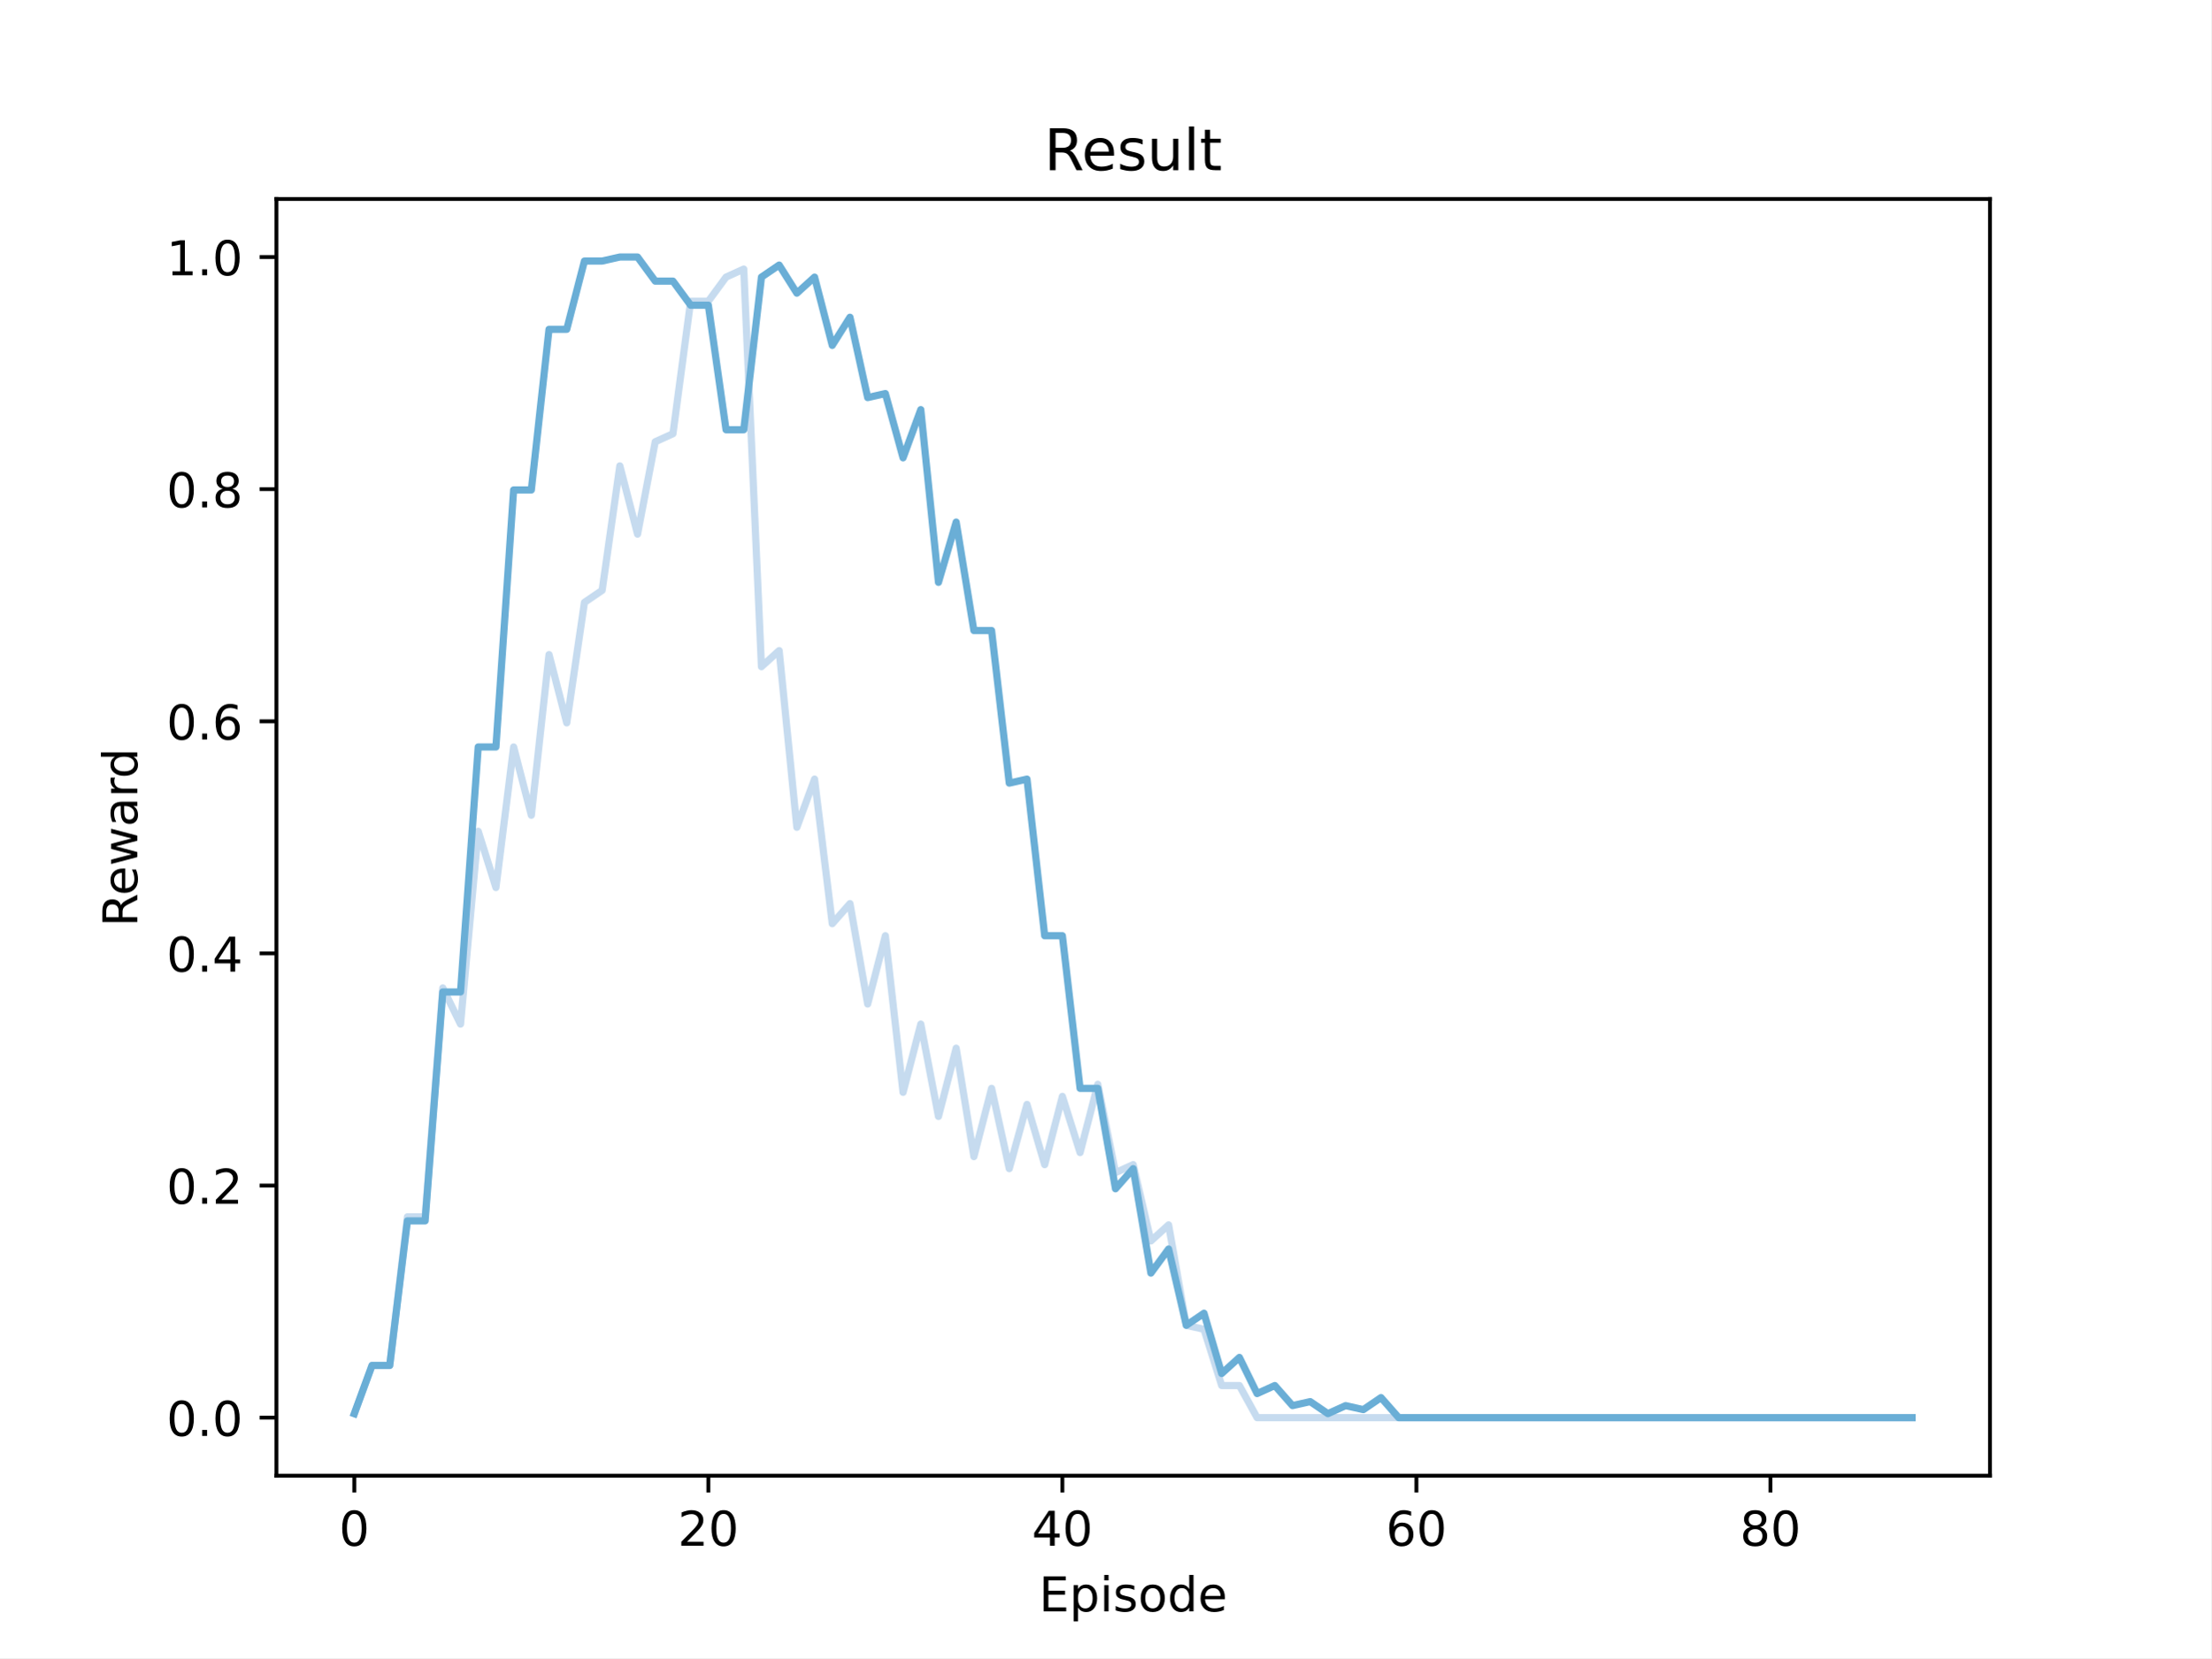
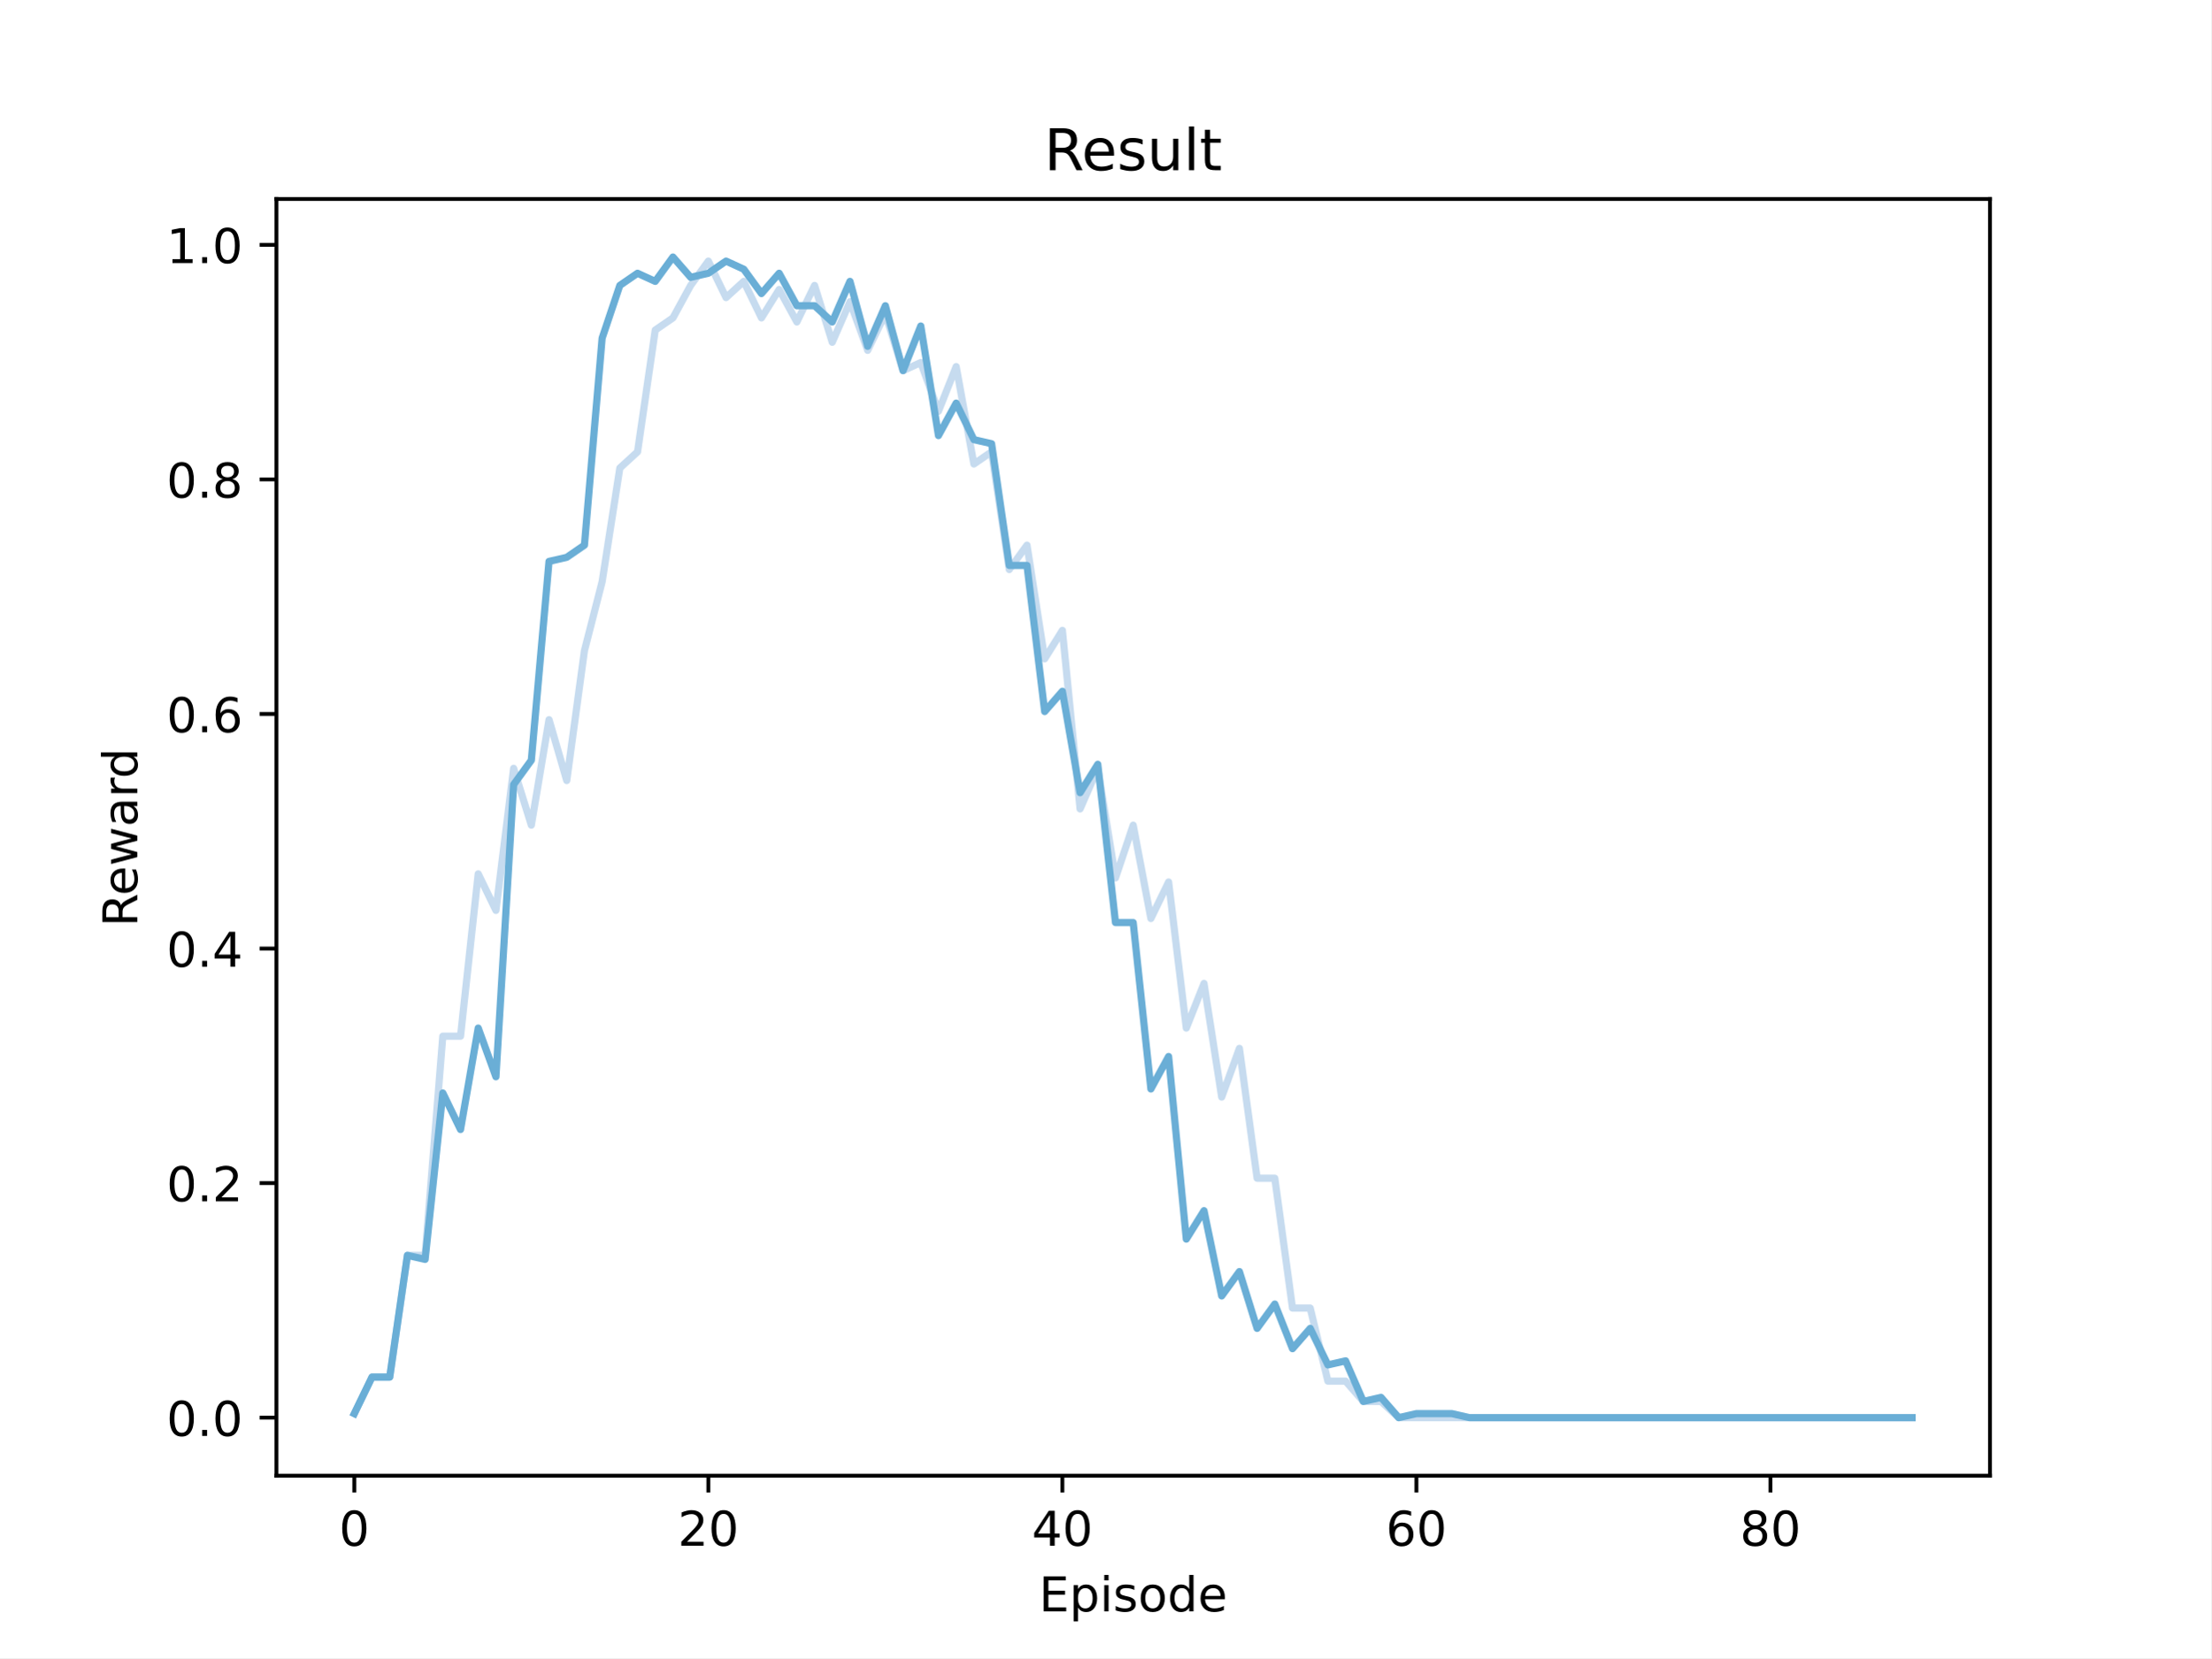
<svg xmlns="http://www.w3.org/2000/svg" xmlns:xlink="http://www.w3.org/1999/xlink" width="460.8pt" height="345.6pt" viewBox="0 0 460.8 345.6" version="1.1">
  <defs>
    <style type="text/css">*{stroke-linejoin: round; stroke-linecap: butt}</style>
  </defs>
  <g id="figure_1">
    <g id="patch_1">
      <path d="M 0 345.6  L 460.8 345.6  L 460.8 0  L 0 0  z " style="fill: #ffffff" />
    </g>
    <g id="axes_1">
      <g id="patch_2">
        <path d="M 57.6 307.584  L 414.72 307.584  L 414.72 41.472  L 57.6 41.472  z " style="fill: #ffffff" />
      </g>
      <g id="matplotlib.axis_1">
        <g id="xtick_1">
          <g id="line2d_1">
            <defs>
-               <path id="m99097ecc3f" d="M 0 0  L 0 3.5  " style="stroke: #000000; stroke-width: 0.8" />
-             </defs>
-             <g>
-               <use xlink:href="#m99097ecc3f" x="73.833" y="307.584" style="stroke: #000000; stroke-width: 0.8" />
+               <path id="m328d1aa0ed" d="M 0 0  L 0 3.5  " style="stroke: #000000; stroke-width: 0.8" />
+             </defs>
+             <g>
+               <use xlink:href="#m328d1aa0ed" x="73.833" y="307.584" style="stroke: #000000; stroke-width: 0.8" />
            </g>
          </g>
          <g id="text_1">
            <g transform="translate(70.65148 322.1824) scale(0.1 -0.1)">
              <defs>
                <path id="DejaVuSans-30" d="M 2034 4250  Q 1547 4250 1301 3770  Q 1056 3291 1056 2328  Q 1056 1369 1301 889  Q 1547 409 2034 409  Q 2525 409 2770 889  Q 3016 1369 3016 2328  Q 3016 3291 2770 3770  Q 2525 4250 2034 4250  z M 2034 4750  Q 2819 4750 3233 4129  Q 3647 3509 3647 2328  Q 3647 1150 3233 529  Q 2819 -91 2034 -91  Q 1250 -91 836 529  Q 422 1150 422 2328  Q 422 3509 836 4129  Q 1250 4750 2034 4750  z " transform="scale(0.015625)" />
              </defs>
              <use xlink:href="#DejaVuSans-30" />
            </g>
          </g>
        </g>
        <g id="xtick_2">
          <g id="line2d_2">
            <g>
-               <use xlink:href="#m99097ecc3f" x="147.618" y="307.584" style="stroke: #000000; stroke-width: 0.8" />
+               <use xlink:href="#m328d1aa0ed" x="147.618" y="307.584" style="stroke: #000000; stroke-width: 0.8" />
            </g>
          </g>
          <g id="text_2">
            <g transform="translate(141.2554 322.1824) scale(0.1 -0.1)">
              <defs>
                <path id="DejaVuSans-32" d="M 1228 531  L 3431 531  L 3431 0  L 469 0  L 469 531  Q 828 903 1448 1529  Q 2069 2156 2228 2338  Q 2531 2678 2651 2914  Q 2772 3150 2772 3378  Q 2772 3750 2511 3984  Q 2250 4219 1831 4219  Q 1534 4219 1204 4116  Q 875 4013 500 3803  L 500 4441  Q 881 4594 1212 4672  Q 1544 4750 1819 4750  Q 2544 4750 2975 4387  Q 3406 4025 3406 3419  Q 3406 3131 3298 2873  Q 3191 2616 2906 2266  Q 2828 2175 2409 1742  Q 1991 1309 1228 531  z " transform="scale(0.015625)" />
              </defs>
              <use xlink:href="#DejaVuSans-32" />
              <use xlink:href="#DejaVuSans-30" x="63.623" />
            </g>
          </g>
        </g>
        <g id="xtick_3">
          <g id="line2d_3">
            <g>
-               <use xlink:href="#m99097ecc3f" x="221.403" y="307.584" style="stroke: #000000; stroke-width: 0.8" />
+               <use xlink:href="#m328d1aa0ed" x="221.403" y="307.584" style="stroke: #000000; stroke-width: 0.8" />
            </g>
          </g>
          <g id="text_3">
            <g transform="translate(215.0405 322.1824) scale(0.1 -0.1)">
              <defs>
                <path id="DejaVuSans-34" d="M 2419 4116  L 825 1625  L 2419 1625  L 2419 4116  z M 2253 4666  L 3047 4666  L 3047 1625  L 3713 1625  L 3713 1100  L 3047 1100  L 3047 0  L 2419 0  L 2419 1100  L 313 1100  L 313 1709  L 2253 4666  z " transform="scale(0.015625)" />
              </defs>
              <use xlink:href="#DejaVuSans-34" />
              <use xlink:href="#DejaVuSans-30" x="63.623" />
            </g>
          </g>
        </g>
        <g id="xtick_4">
          <g id="line2d_4">
            <g>
-               <use xlink:href="#m99097ecc3f" x="295.188" y="307.584" style="stroke: #000000; stroke-width: 0.8" />
+               <use xlink:href="#m328d1aa0ed" x="295.188" y="307.584" style="stroke: #000000; stroke-width: 0.8" />
            </g>
          </g>
          <g id="text_4">
            <g transform="translate(288.8256 322.1824) scale(0.1 -0.1)">
              <defs>
                <path id="DejaVuSans-36" d="M 2113 2584  Q 1688 2584 1439 2293  Q 1191 2003 1191 1497  Q 1191 994 1439 701  Q 1688 409 2113 409  Q 2538 409 2786 701  Q 3034 994 3034 1497  Q 3034 2003 2786 2293  Q 2538 2584 2113 2584  z M 3366 4563  L 3366 3988  Q 3128 4100 2886 4159  Q 2644 4219 2406 4219  Q 1781 4219 1451 3797  Q 1122 3375 1075 2522  Q 1259 2794 1537 2939  Q 1816 3084 2150 3084  Q 2853 3084 3261 2657  Q 3669 2231 3669 1497  Q 3669 778 3244 343  Q 2819 -91 2113 -91  Q 1303 -91 875 529  Q 447 1150 447 2328  Q 447 3434 972 4092  Q 1497 4750 2381 4750  Q 2619 4750 2861 4703  Q 3103 4656 3366 4563  z " transform="scale(0.015625)" />
              </defs>
              <use xlink:href="#DejaVuSans-36" />
              <use xlink:href="#DejaVuSans-30" x="63.623" />
            </g>
          </g>
        </g>
        <g id="xtick_5">
          <g id="line2d_5">
            <g>
-               <use xlink:href="#m99097ecc3f" x="368.973" y="307.584" style="stroke: #000000; stroke-width: 0.8" />
+               <use xlink:href="#m328d1aa0ed" x="368.973" y="307.584" style="stroke: #000000; stroke-width: 0.8" />
            </g>
          </g>
          <g id="text_5">
            <g transform="translate(362.6107 322.1824) scale(0.1 -0.1)">
              <defs>
                <path id="DejaVuSans-38" d="M 2034 2216  Q 1584 2216 1326 1975  Q 1069 1734 1069 1313  Q 1069 891 1326 650  Q 1584 409 2034 409  Q 2484 409 2743 651  Q 3003 894 3003 1313  Q 3003 1734 2745 1975  Q 2488 2216 2034 2216  z M 1403 2484  Q 997 2584 770 2862  Q 544 3141 544 3541  Q 544 4100 942 4425  Q 1341 4750 2034 4750  Q 2731 4750 3128 4425  Q 3525 4100 3525 3541  Q 3525 3141 3298 2862  Q 3072 2584 2669 2484  Q 3125 2378 3379 2068  Q 3634 1759 3634 1313  Q 3634 634 3220 271  Q 2806 -91 2034 -91  Q 1263 -91 848 271  Q 434 634 434 1313  Q 434 1759 690 2068  Q 947 2378 1403 2484  z M 1172 3481  Q 1172 3119 1398 2916  Q 1625 2713 2034 2713  Q 2441 2713 2670 2916  Q 2900 3119 2900 3481  Q 2900 3844 2670 4047  Q 2441 4250 2034 4250  Q 1625 4250 1398 4047  Q 1172 3844 1172 3481  z " transform="scale(0.015625)" />
              </defs>
              <use xlink:href="#DejaVuSans-38" />
              <use xlink:href="#DejaVuSans-30" x="63.623" />
            </g>
          </g>
        </g>
        <g id="text_6">
          <g transform="translate(216.5225 335.8606) scale(0.1 -0.1)">
            <defs>
              <path id="DejaVuSans-45" d="M 628 4666  L 3578 4666  L 3578 4134  L 1259 4134  L 1259 2753  L 3481 2753  L 3481 2222  L 1259 2222  L 1259 531  L 3634 531  L 3634 0  L 628 0  L 628 4666  z " transform="scale(0.015625)" />
              <path id="DejaVuSans-70" d="M 1159 525  L 1159 -1331  L 581 -1331  L 581 3500  L 1159 3500  L 1159 2969  Q 1341 3281 1617 3432  Q 1894 3584 2278 3584  Q 2916 3584 3314 3078  Q 3713 2572 3713 1747  Q 3713 922 3314 415  Q 2916 -91 2278 -91  Q 1894 -91 1617 61  Q 1341 213 1159 525  z M 3116 1747  Q 3116 2381 2855 2742  Q 2594 3103 2138 3103  Q 1681 3103 1420 2742  Q 1159 2381 1159 1747  Q 1159 1113 1420 752  Q 1681 391 2138 391  Q 2594 391 2855 752  Q 3116 1113 3116 1747  z " transform="scale(0.015625)" />
              <path id="DejaVuSans-69" d="M 603 3500  L 1178 3500  L 1178 0  L 603 0  L 603 3500  z M 603 4863  L 1178 4863  L 1178 4134  L 603 4134  L 603 4863  z " transform="scale(0.015625)" />
              <path id="DejaVuSans-73" d="M 2834 3397  L 2834 2853  Q 2591 2978 2328 3040  Q 2066 3103 1784 3103  Q 1356 3103 1142 2972  Q 928 2841 928 2578  Q 928 2378 1081 2264  Q 1234 2150 1697 2047  L 1894 2003  Q 2506 1872 2764 1633  Q 3022 1394 3022 966  Q 3022 478 2636 193  Q 2250 -91 1575 -91  Q 1294 -91 989 -36  Q 684 19 347 128  L 347 722  Q 666 556 975 473  Q 1284 391 1588 391  Q 1994 391 2212 530  Q 2431 669 2431 922  Q 2431 1156 2273 1281  Q 2116 1406 1581 1522  L 1381 1569  Q 847 1681 609 1914  Q 372 2147 372 2553  Q 372 3047 722 3315  Q 1072 3584 1716 3584  Q 2034 3584 2315 3537  Q 2597 3491 2834 3397  z " transform="scale(0.015625)" />
              <path id="DejaVuSans-6f" d="M 1959 3097  Q 1497 3097 1228 2736  Q 959 2375 959 1747  Q 959 1119 1226 758  Q 1494 397 1959 397  Q 2419 397 2687 759  Q 2956 1122 2956 1747  Q 2956 2369 2687 2733  Q 2419 3097 1959 3097  z M 1959 3584  Q 2709 3584 3137 3096  Q 3566 2609 3566 1747  Q 3566 888 3137 398  Q 2709 -91 1959 -91  Q 1206 -91 779 398  Q 353 888 353 1747  Q 353 2609 779 3096  Q 1206 3584 1959 3584  z " transform="scale(0.015625)" />
              <path id="DejaVuSans-64" d="M 2906 2969  L 2906 4863  L 3481 4863  L 3481 0  L 2906 0  L 2906 525  Q 2725 213 2448 61  Q 2172 -91 1784 -91  Q 1150 -91 751 415  Q 353 922 353 1747  Q 353 2572 751 3078  Q 1150 3584 1784 3584  Q 2172 3584 2448 3432  Q 2725 3281 2906 2969  z M 947 1747  Q 947 1113 1208 752  Q 1469 391 1925 391  Q 2381 391 2643 752  Q 2906 1113 2906 1747  Q 2906 2381 2643 2742  Q 2381 3103 1925 3103  Q 1469 3103 1208 2742  Q 947 2381 947 1747  z " transform="scale(0.015625)" />
              <path id="DejaVuSans-65" d="M 3597 1894  L 3597 1613  L 953 1613  Q 991 1019 1311 708  Q 1631 397 2203 397  Q 2534 397 2845 478  Q 3156 559 3463 722  L 3463 178  Q 3153 47 2828 -22  Q 2503 -91 2169 -91  Q 1331 -91 842 396  Q 353 884 353 1716  Q 353 2575 817 3079  Q 1281 3584 2069 3584  Q 2775 3584 3186 3129  Q 3597 2675 3597 1894  z M 3022 2063  Q 3016 2534 2758 2815  Q 2500 3097 2075 3097  Q 1594 3097 1305 2825  Q 1016 2553 972 2059  L 3022 2063  z " transform="scale(0.015625)" />
            </defs>
            <use xlink:href="#DejaVuSans-45" />
            <use xlink:href="#DejaVuSans-70" x="63.184" />
            <use xlink:href="#DejaVuSans-69" x="126.66" />
            <use xlink:href="#DejaVuSans-73" x="154.443" />
            <use xlink:href="#DejaVuSans-6f" x="206.543" />
            <use xlink:href="#DejaVuSans-64" x="267.725" />
            <use xlink:href="#DejaVuSans-65" x="331.201" />
          </g>
        </g>
      </g>
      <g id="matplotlib.axis_2">
        <g id="ytick_1">
          <g id="line2d_6">
            <defs>
-               <path id="m8c8537b3bb" d="M 0 0  L -3.5 0  " style="stroke: #000000; stroke-width: 0.8" />
-             </defs>
-             <g>
-               <use xlink:href="#m8c8537b3bb" x="57.6" y="295.488" style="stroke: #000000; stroke-width: 0.8" />
+               <path id="mb41496cb61" d="M 0 0  L -3.5 0  " style="stroke: #000000; stroke-width: 0.8" />
+             </defs>
+             <g>
+               <use xlink:href="#mb41496cb61" x="57.6" y="295.488" style="stroke: #000000; stroke-width: 0.8" />
            </g>
          </g>
          <g id="text_7">
            <g transform="translate(34.69687 299.2872) scale(0.1 -0.1)">
              <defs>
                <path id="DejaVuSans-2e" d="M 684 794  L 1344 794  L 1344 0  L 684 0  L 684 794  z " transform="scale(0.015625)" />
              </defs>
              <use xlink:href="#DejaVuSans-30" />
              <use xlink:href="#DejaVuSans-2e" x="63.623" />
              <use xlink:href="#DejaVuSans-30" x="95.41" />
            </g>
          </g>
        </g>
        <g id="ytick_2">
          <g id="line2d_7">
            <g>
-               <use xlink:href="#m8c8537b3bb" x="57.6" y="247.104" style="stroke: #000000; stroke-width: 0.8" />
+               <use xlink:href="#mb41496cb61" x="57.6" y="246.596" style="stroke: #000000; stroke-width: 0.8" />
            </g>
          </g>
          <g id="text_8">
-             <g transform="translate(34.69687 250.9032) scale(0.1 -0.1)">
+             <g transform="translate(34.69687 250.3957) scale(0.1 -0.1)">
              <use xlink:href="#DejaVuSans-30" />
              <use xlink:href="#DejaVuSans-2e" x="63.623" />
              <use xlink:href="#DejaVuSans-32" x="95.41" />
            </g>
          </g>
        </g>
        <g id="ytick_3">
          <g id="line2d_8">
            <g>
-               <use xlink:href="#m8c8537b3bb" x="57.6" y="198.72" style="stroke: #000000; stroke-width: 0.8" />
+               <use xlink:href="#mb41496cb61" x="57.6" y="197.705" style="stroke: #000000; stroke-width: 0.8" />
            </g>
          </g>
          <g id="text_9">
-             <g transform="translate(34.69687 202.5192) scale(0.1 -0.1)">
+             <g transform="translate(34.69687 201.5042) scale(0.1 -0.1)">
              <use xlink:href="#DejaVuSans-30" />
              <use xlink:href="#DejaVuSans-2e" x="63.623" />
              <use xlink:href="#DejaVuSans-34" x="95.41" />
            </g>
          </g>
        </g>
        <g id="ytick_4">
          <g id="line2d_9">
            <g>
-               <use xlink:href="#m8c8537b3bb" x="57.6" y="150.336" style="stroke: #000000; stroke-width: 0.8" />
+               <use xlink:href="#mb41496cb61" x="57.6" y="148.813" style="stroke: #000000; stroke-width: 0.8" />
            </g>
          </g>
          <g id="text_10">
-             <g transform="translate(34.69687 154.1352) scale(0.1 -0.1)">
+             <g transform="translate(34.69687 152.6126) scale(0.1 -0.1)">
              <use xlink:href="#DejaVuSans-30" />
              <use xlink:href="#DejaVuSans-2e" x="63.623" />
              <use xlink:href="#DejaVuSans-36" x="95.41" />
            </g>
          </g>
        </g>
        <g id="ytick_5">
          <g id="line2d_10">
            <g>
-               <use xlink:href="#m8c8537b3bb" x="57.6" y="101.952" style="stroke: #000000; stroke-width: 0.8" />
+               <use xlink:href="#mb41496cb61" x="57.6" y="99.922" style="stroke: #000000; stroke-width: 0.8" />
            </g>
          </g>
          <g id="text_11">
-             <g transform="translate(34.69687 105.7512) scale(0.1 -0.1)">
+             <g transform="translate(34.69687 103.7211) scale(0.1 -0.1)">
              <use xlink:href="#DejaVuSans-30" />
              <use xlink:href="#DejaVuSans-2e" x="63.623" />
              <use xlink:href="#DejaVuSans-38" x="95.41" />
            </g>
          </g>
        </g>
        <g id="ytick_6">
          <g id="line2d_11">
            <g>
-               <use xlink:href="#m8c8537b3bb" x="57.6" y="53.568" style="stroke: #000000; stroke-width: 0.8" />
+               <use xlink:href="#mb41496cb61" x="57.6" y="51.03" style="stroke: #000000; stroke-width: 0.8" />
            </g>
          </g>
          <g id="text_12">
-             <g transform="translate(34.69687 57.36722) scale(0.1 -0.1)">
+             <g transform="translate(34.69687 54.8296) scale(0.1 -0.1)">
              <defs>
                <path id="DejaVuSans-31" d="M 794 531  L 1825 531  L 1825 4091  L 703 3866  L 703 4441  L 1819 4666  L 2450 4666  L 2450 531  L 3481 531  L 3481 0  L 794 0  L 794 531  z " transform="scale(0.015625)" />
              </defs>
              <use xlink:href="#DejaVuSans-31" />
              <use xlink:href="#DejaVuSans-2e" x="63.623" />
              <use xlink:href="#DejaVuSans-30" x="95.41" />
            </g>
          </g>
        </g>
        <g id="text_13">
          <g transform="translate(28.61719 193.1491) rotate(-90) scale(0.1 -0.1)">
            <defs>
              <path id="DejaVuSans-52" d="M 2841 2188  Q 3044 2119 3236 1894  Q 3428 1669 3622 1275  L 4263 0  L 3584 0  L 2988 1197  Q 2756 1666 2539 1819  Q 2322 1972 1947 1972  L 1259 1972  L 1259 0  L 628 0  L 628 4666  L 2053 4666  Q 2853 4666 3247 4331  Q 3641 3997 3641 3322  Q 3641 2881 3436 2590  Q 3231 2300 2841 2188  z M 1259 4147  L 1259 2491  L 2053 2491  Q 2509 2491 2742 2702  Q 2975 2913 2975 3322  Q 2975 3731 2742 3939  Q 2509 4147 2053 4147  L 1259 4147  z " transform="scale(0.015625)" />
              <path id="DejaVuSans-77" d="M 269 3500  L 844 3500  L 1563 769  L 2278 3500  L 2956 3500  L 3675 769  L 4391 3500  L 4966 3500  L 4050 0  L 3372 0  L 2619 2869  L 1863 0  L 1184 0  L 269 3500  z " transform="scale(0.015625)" />
              <path id="DejaVuSans-61" d="M 2194 1759  Q 1497 1759 1228 1600  Q 959 1441 959 1056  Q 959 750 1161 570  Q 1363 391 1709 391  Q 2188 391 2477 730  Q 2766 1069 2766 1631  L 2766 1759  L 2194 1759  z M 3341 1997  L 3341 0  L 2766 0  L 2766 531  Q 2569 213 2275 61  Q 1981 -91 1556 -91  Q 1019 -91 701 211  Q 384 513 384 1019  Q 384 1609 779 1909  Q 1175 2209 1959 2209  L 2766 2209  L 2766 2266  Q 2766 2663 2505 2880  Q 2244 3097 1772 3097  Q 1472 3097 1187 3025  Q 903 2953 641 2809  L 641 3341  Q 956 3463 1253 3523  Q 1550 3584 1831 3584  Q 2591 3584 2966 3190  Q 3341 2797 3341 1997  z " transform="scale(0.015625)" />
              <path id="DejaVuSans-72" d="M 2631 2963  Q 2534 3019 2420 3045  Q 2306 3072 2169 3072  Q 1681 3072 1420 2755  Q 1159 2438 1159 1844  L 1159 0  L 581 0  L 581 3500  L 1159 3500  L 1159 2956  Q 1341 3275 1631 3429  Q 1922 3584 2338 3584  Q 2397 3584 2469 3576  Q 2541 3569 2628 3553  L 2631 2963  z " transform="scale(0.015625)" />
            </defs>
            <use xlink:href="#DejaVuSans-52" />
            <use xlink:href="#DejaVuSans-65" x="64.982" />
            <use xlink:href="#DejaVuSans-77" x="126.506" />
            <use xlink:href="#DejaVuSans-61" x="208.293" />
            <use xlink:href="#DejaVuSans-72" x="269.572" />
            <use xlink:href="#DejaVuSans-64" x="308.936" />
          </g>
        </g>
      </g>
      <g id="line2d_12">
-         <path d="M 73.833 294.651  L 77.522 284.606  L 81.211 284.606  L 84.9 253.633  L 88.59 253.633  L 92.279 205.919  L 95.968 213.453  L 99.658 173.272  L 103.347 184.992  L 107.036 155.693  L 110.725 169.924  L 114.415 136.44  L 118.104 150.671  L 121.793 125.558  L 125.482 123.047  L 129.172 97.097  L 132.861 111.327  L 136.55 92.074  L 140.239 90.4  L 143.929 62.776  L 147.618 62.776  L 151.307 57.753  L 154.996 56.079  L 158.686 138.952  L 162.375 135.603  L 166.064 172.435  L 169.753 162.39  L 173.443 192.526  L 177.132 188.34  L 180.821 209.267  L 184.51 195.037  L 188.2 227.683  L 191.889 213.453  L 195.578 232.706  L 199.267 218.475  L 202.957 241.077  L 206.646 226.846  L 210.335 243.588  L 214.024 230.195  L 217.714 242.751  L 221.403 228.521  L 225.092 240.24  L 228.781 226.009  L 232.471 244.425  L 236.16 242.751  L 239.849 258.656  L 243.539 255.308  L 247.228 276.235  L 250.917 277.072  L 254.606 288.791  L 258.296 288.791  L 261.985 295.488  L 265.674 295.488  L 269.363 295.488  L 273.053 295.488  L 276.742 295.488  L 280.431 295.488  L 284.12 295.488  L 287.81 295.488  L 291.499 295.488  L 295.188 295.488  L 298.877 295.488  L 302.567 295.488  L 306.256 295.488  L 309.945 295.488  L 313.634 295.488  L 317.324 295.488  L 321.013 295.488  L 324.702 295.488  L 328.391 295.488  L 332.081 295.488  L 335.77 295.488  L 339.459 295.488  L 343.148 295.488  L 346.838 295.488  L 350.527 295.488  L 354.216 295.488  L 357.905 295.488  L 361.595 295.488  L 365.284 295.488  L 368.973 295.488  L 372.662 295.488  L 376.352 295.488  L 380.041 295.488  L 383.73 295.488  L 387.42 295.488  L 391.109 295.488  L 394.798 295.488  L 398.487 295.488  " clip-path="url(#p9a5fc638bb)" style="fill: none; stroke: #c6dbef; stroke-width: 1.5; stroke-linecap: square" />
+         <path d="M 73.833 294.642  L 77.522 287.029  L 81.211 287.029  L 84.9 261.653  L 88.59 261.653  L 92.279 215.976  L 95.968 215.976  L 99.658 182.141  L 103.347 189.754  L 107.036 160.148  L 110.725 171.99  L 114.415 149.998  L 118.104 162.686  L 121.793 135.618  L 125.482 121.238  L 129.172 97.553  L 132.861 94.17  L 136.55 68.794  L 140.239 66.256  L 143.929 59.489  L 147.618 54.414  L 151.307 62.027  L 154.996 58.643  L 158.686 66.256  L 162.375 60.335  L 166.064 67.102  L 169.753 59.489  L 173.443 71.331  L 177.132 62.873  L 180.821 73.023  L 184.51 65.41  L 188.2 77.252  L 191.889 75.561  L 195.578 85.711  L 199.267 76.407  L 202.957 96.708  L 206.646 94.17  L 210.335 118.7  L 214.024 113.625  L 217.714 137.31  L 221.403 131.388  L 225.092 168.607  L 228.781 160.148  L 232.471 182.987  L 236.16 171.99  L 239.849 191.445  L 243.539 183.833  L 247.228 214.284  L 250.917 204.979  L 254.606 228.664  L 258.296 218.513  L 261.985 245.581  L 265.674 245.581  L 269.363 272.649  L 273.053 272.649  L 276.742 287.875  L 280.431 287.875  L 284.12 292.105  L 287.81 292.105  L 291.499 295.488  L 295.188 295.488  L 298.877 295.488  L 302.567 295.488  L 306.256 295.488  L 309.945 295.488  L 313.634 295.488  L 317.324 295.488  L 321.013 295.488  L 324.702 295.488  L 328.391 295.488  L 332.081 295.488  L 335.77 295.488  L 339.459 295.488  L 343.148 295.488  L 346.838 295.488  L 350.527 295.488  L 354.216 295.488  L 357.905 295.488  L 361.595 295.488  L 365.284 295.488  L 368.973 295.488  L 372.662 295.488  L 376.352 295.488  L 380.041 295.488  L 383.73 295.488  L 387.42 295.488  L 391.109 295.488  L 394.798 295.488  L 398.487 295.488  " clip-path="url(#pdadadd647d)" style="fill: none; stroke: #c6dbef; stroke-width: 1.5; stroke-linecap: square" />
      </g>
      <g id="line2d_13">
-         <path d="M 73.833 294.651  L 77.522 284.606  L 81.211 284.606  L 84.9 254.47  L 88.59 254.47  L 92.279 206.756  L 95.968 206.756  L 99.658 155.693  L 103.347 155.693  L 107.036 102.119  L 110.725 102.119  L 114.415 68.636  L 118.104 68.636  L 121.793 54.405  L 125.482 54.405  L 129.172 53.568  L 132.861 53.568  L 136.55 58.591  L 140.239 58.591  L 143.929 63.613  L 147.618 63.613  L 151.307 89.563  L 154.996 89.563  L 158.686 57.753  L 162.375 55.242  L 166.064 61.102  L 169.753 57.753  L 173.443 71.984  L 177.132 66.124  L 180.821 82.866  L 184.51 82.029  L 188.2 95.423  L 191.889 85.378  L 195.578 121.373  L 199.267 108.816  L 202.957 131.418  L 206.646 131.418  L 210.335 163.227  L 214.024 162.39  L 217.714 195.037  L 221.403 195.037  L 225.092 226.846  L 228.781 226.846  L 232.471 247.774  L 236.16 243.588  L 239.849 265.353  L 243.539 260.33  L 247.228 276.235  L 250.917 273.724  L 254.606 286.28  L 258.296 282.932  L 261.985 290.465  L 265.674 288.791  L 269.363 292.977  L 273.053 292.14  L 276.742 294.651  L 280.431 292.977  L 284.12 293.814  L 287.81 291.303  L 291.499 295.488  L 295.188 295.488  L 298.877 295.488  L 302.567 295.488  L 306.256 295.488  L 309.945 295.488  L 313.634 295.488  L 317.324 295.488  L 321.013 295.488  L 324.702 295.488  L 328.391 295.488  L 332.081 295.488  L 335.77 295.488  L 339.459 295.488  L 343.148 295.488  L 346.838 295.488  L 350.527 295.488  L 354.216 295.488  L 357.905 295.488  L 361.595 295.488  L 365.284 295.488  L 368.973 295.488  L 372.662 295.488  L 376.352 295.488  L 380.041 295.488  L 383.73 295.488  L 387.42 295.488  L 391.109 295.488  L 394.798 295.488  L 398.487 295.488  " clip-path="url(#p9a5fc638bb)" style="fill: none; stroke: #6aaed6; stroke-width: 1.5; stroke-linecap: square" />
+         <path d="M 73.833 294.642  L 77.522 287.029  L 81.211 287.029  L 84.9 261.653  L 88.59 262.499  L 92.279 227.818  L 95.968 235.431  L 99.658 214.284  L 103.347 224.435  L 107.036 163.532  L 110.725 158.456  L 114.415 117.009  L 118.104 116.163  L 121.793 113.625  L 125.482 70.485  L 129.172 59.489  L 132.861 56.951  L 136.55 58.643  L 140.239 53.568  L 143.929 57.797  L 147.618 56.951  L 151.307 54.414  L 154.996 56.106  L 158.686 61.181  L 162.375 56.951  L 166.064 63.718  L 169.753 63.718  L 173.443 67.102  L 177.132 58.643  L 180.821 72.177  L 184.51 63.718  L 188.2 77.252  L 191.889 67.948  L 195.578 90.786  L 199.267 84.019  L 202.957 91.632  L 206.646 92.478  L 210.335 117.854  L 214.024 117.854  L 217.714 148.306  L 221.403 144.077  L 225.092 165.223  L 228.781 159.302  L 232.471 192.291  L 236.16 192.291  L 239.849 226.972  L 243.539 220.205  L 247.228 258.27  L 250.917 252.348  L 254.606 270.112  L 258.296 265.037  L 261.985 276.879  L 265.674 271.804  L 269.363 281.108  L 273.053 276.879  L 276.742 284.492  L 280.431 283.646  L 284.12 292.105  L 287.81 291.259  L 291.499 295.488  L 295.188 294.642  L 298.877 294.642  L 302.567 294.642  L 306.256 295.488  L 309.945 295.488  L 313.634 295.488  L 317.324 295.488  L 321.013 295.488  L 324.702 295.488  L 328.391 295.488  L 332.081 295.488  L 335.77 295.488  L 339.459 295.488  L 343.148 295.488  L 346.838 295.488  L 350.527 295.488  L 354.216 295.488  L 357.905 295.488  L 361.595 295.488  L 365.284 295.488  L 368.973 295.488  L 372.662 295.488  L 376.352 295.488  L 380.041 295.488  L 383.73 295.488  L 387.42 295.488  L 391.109 295.488  L 394.798 295.488  L 398.487 295.488  " clip-path="url(#pdadadd647d)" style="fill: none; stroke: #6aaed6; stroke-width: 1.5; stroke-linecap: square" />
      </g>
      <g id="patch_3">
        <path d="M 57.6 307.584  L 57.6 41.472  " style="fill: none; stroke: #000000; stroke-width: 0.8; stroke-linejoin: miter; stroke-linecap: square" />
      </g>
      <g id="patch_4">
        <path d="M 414.72 307.584  L 414.72 41.472  " style="fill: none; stroke: #000000; stroke-width: 0.8; stroke-linejoin: miter; stroke-linecap: square" />
      </g>
      <g id="patch_5">
        <path d="M 57.6 307.584  L 414.72 307.584  " style="fill: none; stroke: #000000; stroke-width: 0.8; stroke-linejoin: miter; stroke-linecap: square" />
      </g>
      <g id="patch_6">
        <path d="M 57.6 41.472  L 414.72 41.472  " style="fill: none; stroke: #000000; stroke-width: 0.8; stroke-linejoin: miter; stroke-linecap: square" />
      </g>
      <g id="text_14">
        <g transform="translate(217.6219 35.472) scale(0.12 -0.12)">
          <defs>
            <path id="DejaVuSans-75" d="M 544 1381  L 544 3500  L 1119 3500  L 1119 1403  Q 1119 906 1312 657  Q 1506 409 1894 409  Q 2359 409 2629 706  Q 2900 1003 2900 1516  L 2900 3500  L 3475 3500  L 3475 0  L 2900 0  L 2900 538  Q 2691 219 2414 64  Q 2138 -91 1772 -91  Q 1169 -91 856 284  Q 544 659 544 1381  z M 1991 3584  L 1991 3584  z " transform="scale(0.015625)" />
            <path id="DejaVuSans-6c" d="M 603 4863  L 1178 4863  L 1178 0  L 603 0  L 603 4863  z " transform="scale(0.015625)" />
            <path id="DejaVuSans-74" d="M 1172 4494  L 1172 3500  L 2356 3500  L 2356 3053  L 1172 3053  L 1172 1153  Q 1172 725 1289 603  Q 1406 481 1766 481  L 2356 481  L 2356 0  L 1766 0  Q 1100 0 847 248  Q 594 497 594 1153  L 594 3053  L 172 3053  L 172 3500  L 594 3500  L 594 4494  L 1172 4494  z " transform="scale(0.015625)" />
          </defs>
          <use xlink:href="#DejaVuSans-52" />
          <use xlink:href="#DejaVuSans-65" x="64.982" />
          <use xlink:href="#DejaVuSans-73" x="126.506" />
          <use xlink:href="#DejaVuSans-75" x="178.605" />
          <use xlink:href="#DejaVuSans-6c" x="241.984" />
          <use xlink:href="#DejaVuSans-74" x="269.768" />
        </g>
      </g>
    </g>
  </g>
  <defs>
-     <clipPath id="p9a5fc638bb">
+     <clipPath id="pdadadd647d">
      <rect x="57.6" y="41.472" width="357.12" height="266.112" />
    </clipPath>
  </defs>
</svg>
